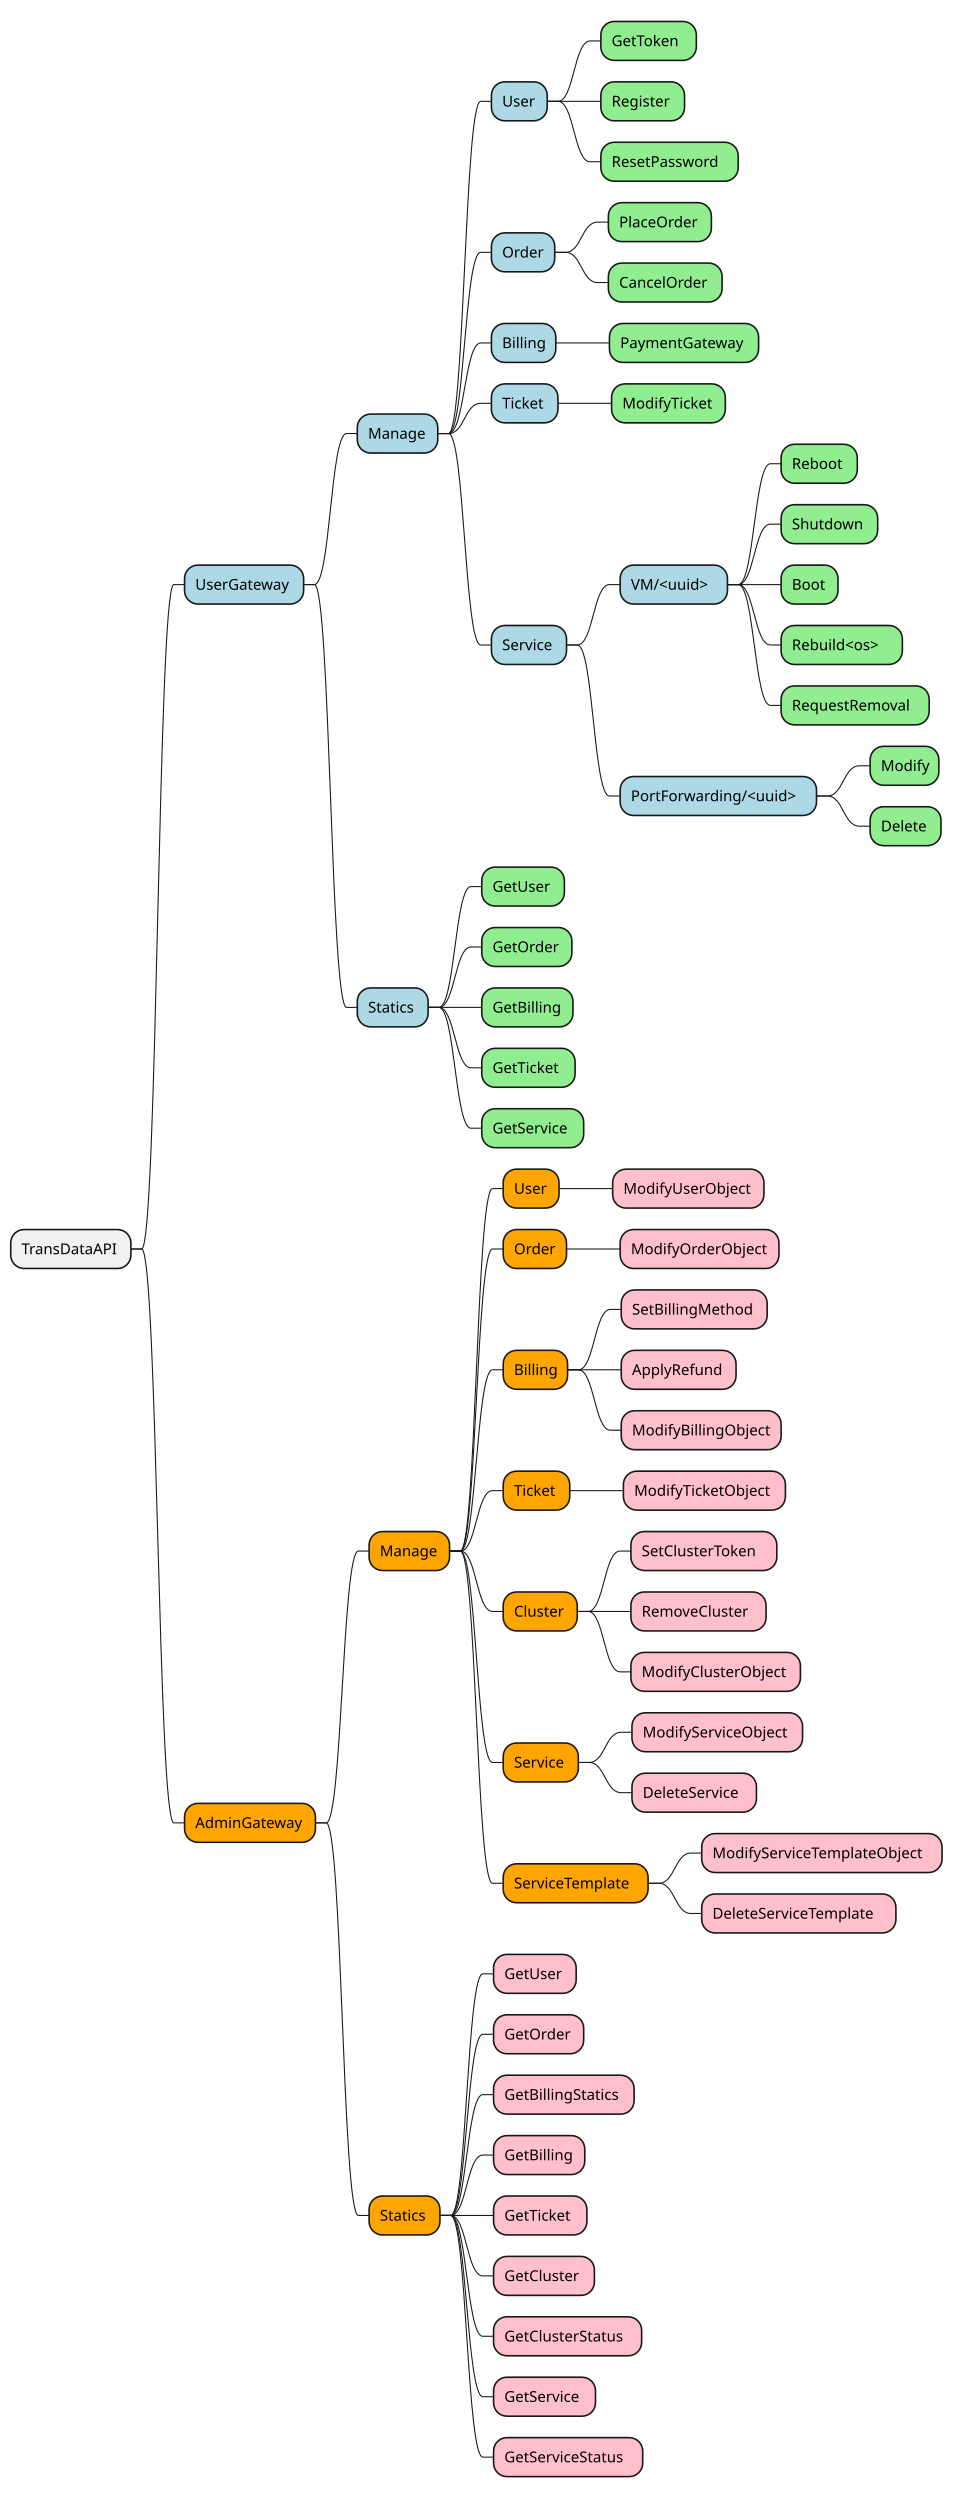
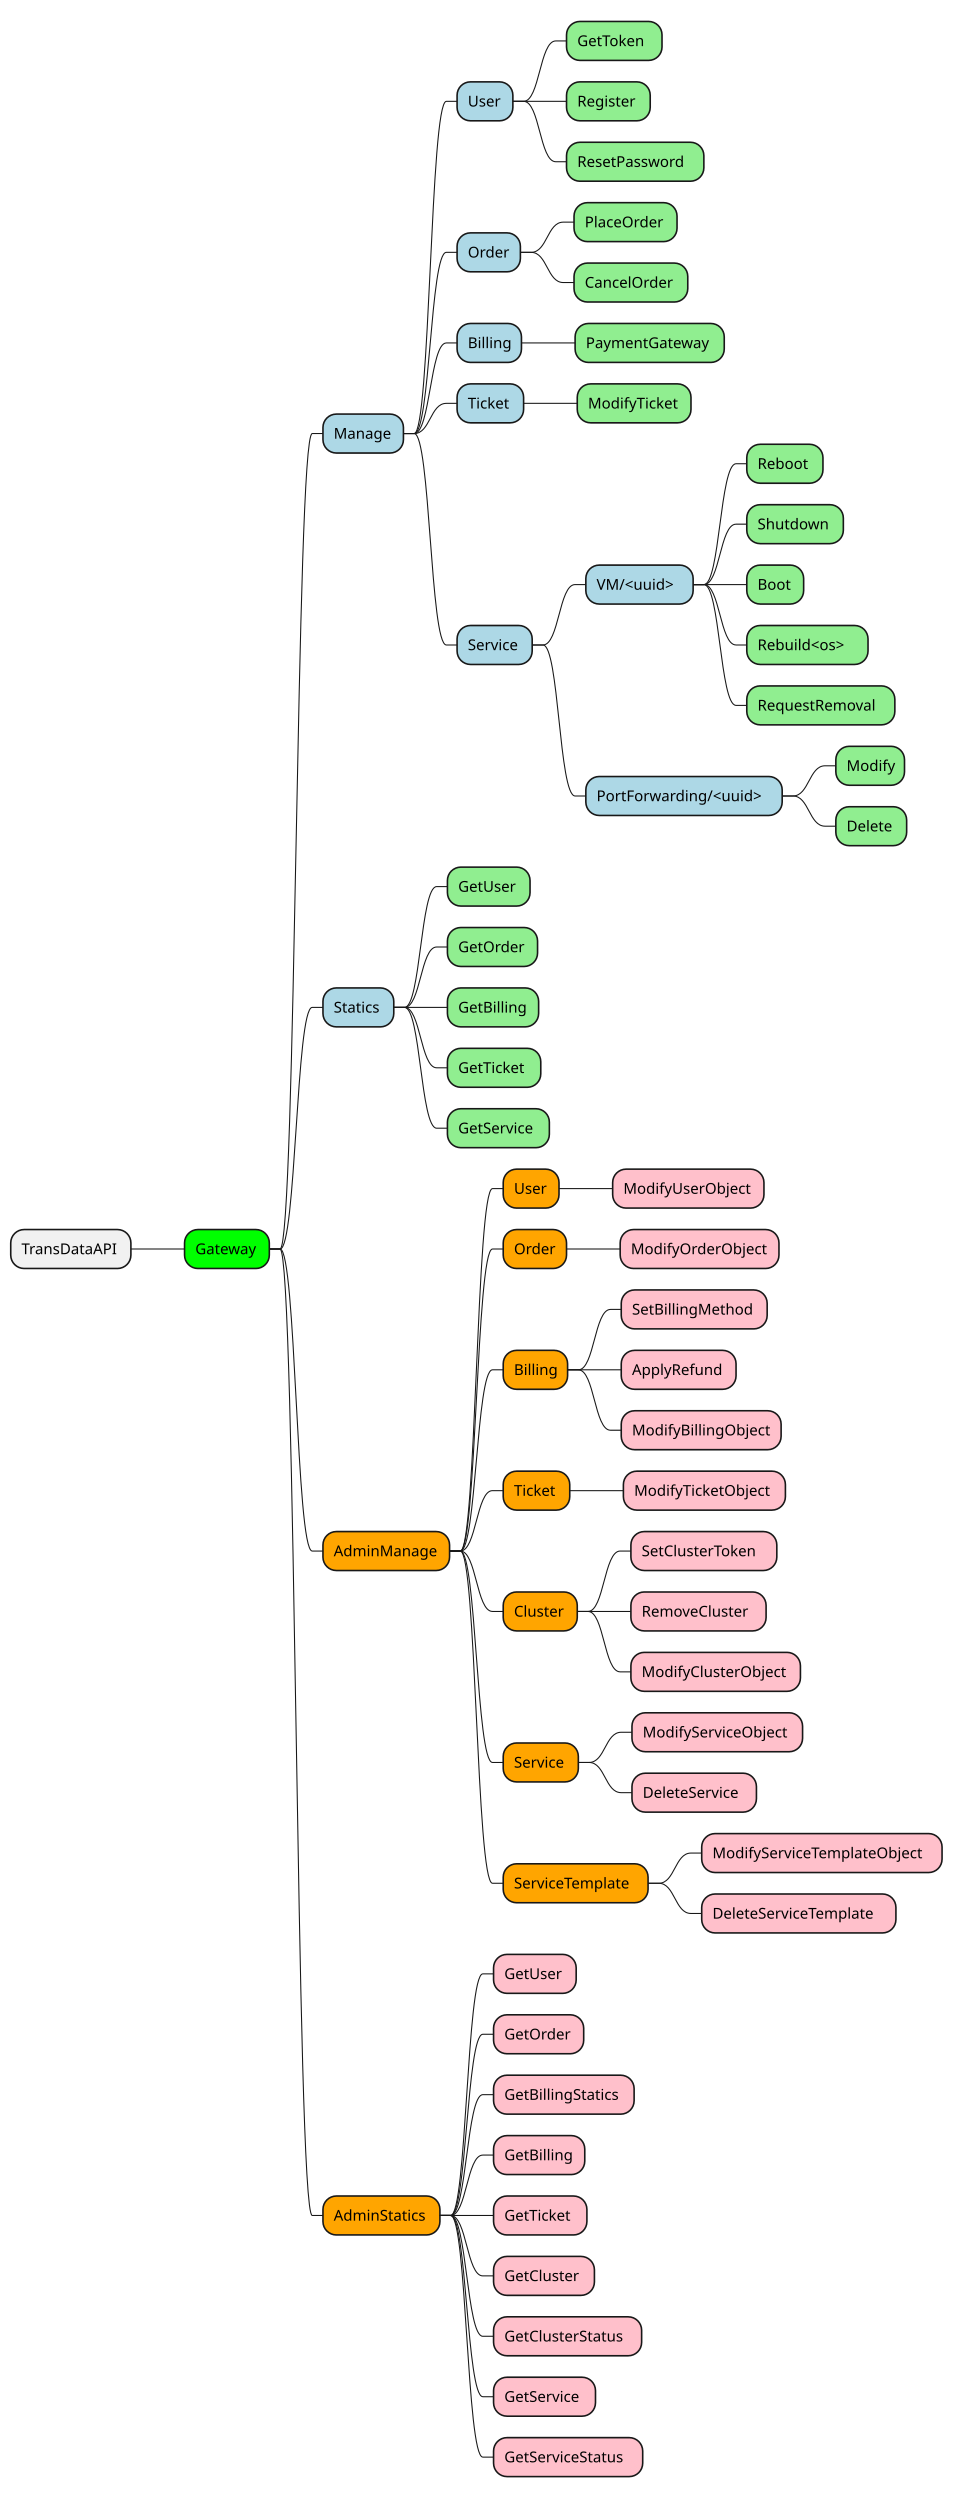
<svg xmlns="http://www.w3.org/2000/svg" contentStyleType="text/css" height="2330px" preserveAspectRatio="none" style="width:890px;height:2330px;background:#FFFFFF;" version="1.1" viewBox="0 0 890 2330" width="890px" zoomAndPan="magnify">
  <defs />
  <g>
    <rect fill="#F1F1F1" height="36.297" rx="12.5" ry="12.5" style="stroke:#181818;stroke-width:1.5;" width="112" x="10" y="1145.938" />
    <text fill="#000000" font-family="sans-serif" font-size="14" lengthAdjust="spacing" textLength="92" x="20" y="1168.933">TransDataAPI</text>
-     <rect fill="#ADD8E6" height="36.297" rx="12.5" ry="12.5" style="stroke:#181818;stroke-width:1.5;" width="111" x="172" y="526.672" />
-     <text fill="#000000" font-family="sans-serif" font-size="14" lengthAdjust="spacing" textLength="91" x="182" y="549.667">UserGateway</text>
-     <rect fill="#ADD8E6" height="36.297" rx="12.5" ry="12.5" style="stroke:#181818;stroke-width:1.5;" width="75" x="333" y="385.93" />
-     <text fill="#000000" font-family="sans-serif" font-size="14" lengthAdjust="spacing" textLength="55" x="343" y="408.925">Manage</text>
-     <rect fill="#ADD8E6" height="36.297" rx="12.5" ry="12.5" style="stroke:#181818;stroke-width:1.5;" width="52" x="458" y="76.297" />
-     <text fill="#000000" font-family="sans-serif" font-size="14" lengthAdjust="spacing" textLength="32" x="468" y="99.292">User</text>
-     <rect fill="#90EE90" height="36.297" rx="12.5" ry="12.5" style="stroke:#181818;stroke-width:1.5;" width="89" x="560" y="20" />
-     <text fill="#000000" font-family="sans-serif" font-size="14" lengthAdjust="spacing" textLength="69" x="570" y="42.995">GetToken</text>
-     <path d="M510,94.445 L520,94.445 C535,94.445 535,38.148 550,38.148 L560,38.148 " fill="none" style="stroke:#181818;stroke-width:1.0;" />
-     <rect fill="#90EE90" height="36.297" rx="12.5" ry="12.5" style="stroke:#181818;stroke-width:1.5;" width="78" x="560" y="76.297" />
-     <text fill="#000000" font-family="sans-serif" font-size="14" lengthAdjust="spacing" textLength="58" x="570" y="99.292">Register</text>
-     <path d="M510,94.445 L520,94.445 C535,94.445 535,94.445 550,94.445 L560,94.445 " fill="none" style="stroke:#181818;stroke-width:1.0;" />
-     <rect fill="#90EE90" height="36.297" rx="12.5" ry="12.5" style="stroke:#181818;stroke-width:1.5;" width="128" x="560" y="132.594" />
-     <text fill="#000000" font-family="sans-serif" font-size="14" lengthAdjust="spacing" textLength="108" x="570" y="155.589">ResetPassword</text>
-     <path d="M510,94.445 L520,94.445 C535,94.445 535,150.742 550,150.742 L560,150.742 " fill="none" style="stroke:#181818;stroke-width:1.0;" />
-     <path d="M408,404.078 L418,404.078 C433,404.078 433,94.445 448,94.445 L458,94.445 " fill="none" style="stroke:#181818;stroke-width:1.0;" />
-     <rect fill="#ADD8E6" height="36.297" rx="12.5" ry="12.5" style="stroke:#181818;stroke-width:1.5;" width="59" x="458" y="217.039" />
-     <text fill="#000000" font-family="sans-serif" font-size="14" lengthAdjust="spacing" textLength="39" x="468" y="240.034">Order</text>
-     <rect fill="#90EE90" height="36.297" rx="12.5" ry="12.5" style="stroke:#181818;stroke-width:1.5;" width="96" x="567" y="188.891" />
-     <text fill="#000000" font-family="sans-serif" font-size="14" lengthAdjust="spacing" textLength="76" x="577" y="211.886">PlaceOrder</text>
-     <path d="M517,235.188 L527,235.188 C542,235.188 542,207.039 557,207.039 L567,207.039 " fill="none" style="stroke:#181818;stroke-width:1.0;" />
-     <rect fill="#90EE90" height="36.297" rx="12.5" ry="12.5" style="stroke:#181818;stroke-width:1.5;" width="106" x="567" y="245.188" />
-     <text fill="#000000" font-family="sans-serif" font-size="14" lengthAdjust="spacing" textLength="86" x="577" y="268.183">CancelOrder</text>
-     <path d="M517,235.188 L527,235.188 C542,235.188 542,263.336 557,263.336 L567,263.336 " fill="none" style="stroke:#181818;stroke-width:1.0;" />
-     <path d="M408,404.078 L418,404.078 C433,404.078 433,235.188 448,235.188 L458,235.188 " fill="none" style="stroke:#181818;stroke-width:1.0;" />
-     <rect fill="#ADD8E6" height="36.297" rx="12.5" ry="12.5" style="stroke:#181818;stroke-width:1.5;" width="60" x="458" y="301.484" />
-     <text fill="#000000" font-family="sans-serif" font-size="14" lengthAdjust="spacing" textLength="40" x="468" y="324.479">Billing</text>
-     <rect fill="#90EE90" height="36.297" rx="12.5" ry="12.5" style="stroke:#181818;stroke-width:1.5;" width="139" x="568" y="301.484" />
-     <text fill="#000000" font-family="sans-serif" font-size="14" lengthAdjust="spacing" textLength="119" x="578" y="324.479">PaymentGateway</text>
-     <path d="M518,319.633 L528,319.633 C543,319.633 543,319.633 558,319.633 L568,319.633 " fill="none" style="stroke:#181818;stroke-width:1.0;" />
-     <path d="M408,404.078 L418,404.078 C433,404.078 433,319.633 448,319.633 L458,319.633 " fill="none" style="stroke:#181818;stroke-width:1.0;" />
-     <rect fill="#ADD8E6" height="36.297" rx="12.5" ry="12.5" style="stroke:#181818;stroke-width:1.5;" width="62" x="458" y="357.781" />
-     <text fill="#000000" font-family="sans-serif" font-size="14" lengthAdjust="spacing" textLength="42" x="468" y="380.776">Ticket</text>
-     <rect fill="#90EE90" height="36.297" rx="12.5" ry="12.5" style="stroke:#181818;stroke-width:1.5;" width="106" x="570" y="357.781" />
-     <text fill="#000000" font-family="sans-serif" font-size="14" lengthAdjust="spacing" textLength="86" x="580" y="380.776">ModifyTicket</text>
-     <path d="M520,375.93 L530,375.93 C545,375.93 545,375.93 560,375.93 L570,375.93 " fill="none" style="stroke:#181818;stroke-width:1.0;" />
-     <path d="M408,404.078 L418,404.078 C433,404.078 433,375.93 448,375.93 L458,375.93 " fill="none" style="stroke:#181818;stroke-width:1.0;" />
-     <rect fill="#ADD8E6" height="36.297" rx="12.5" ry="12.5" style="stroke:#181818;stroke-width:1.5;" width="70" x="458" y="582.969" />
-     <text fill="#000000" font-family="sans-serif" font-size="14" lengthAdjust="spacing" textLength="50" x="468" y="605.964">Service</text>
-     <rect fill="#ADD8E6" height="36.297" rx="12.5" ry="12.5" style="stroke:#181818;stroke-width:1.5;" width="100" x="578" y="526.672" />
-     <text fill="#000000" font-family="sans-serif" font-size="14" lengthAdjust="spacing" textLength="80" x="588" y="549.667">VM/&lt;uuid&gt;</text>
-     <rect fill="#90EE90" height="36.297" rx="12.5" ry="12.5" style="stroke:#181818;stroke-width:1.5;" width="71" x="728" y="414.078" />
-     <text fill="#000000" font-family="sans-serif" font-size="14" lengthAdjust="spacing" textLength="51" x="738" y="437.073">Reboot</text>
-     <path d="M678,544.82 L688,544.82 C703,544.82 703,432.227 718,432.227 L728,432.227 " fill="none" style="stroke:#181818;stroke-width:1.0;" />
-     <rect fill="#90EE90" height="36.297" rx="12.5" ry="12.5" style="stroke:#181818;stroke-width:1.5;" width="90" x="728" y="470.375" />
-     <text fill="#000000" font-family="sans-serif" font-size="14" lengthAdjust="spacing" textLength="70" x="738" y="493.37">Shutdown</text>
-     <path d="M678,544.82 L688,544.82 C703,544.82 703,488.523 718,488.523 L728,488.523 " fill="none" style="stroke:#181818;stroke-width:1.0;" />
-     <rect fill="#90EE90" height="36.297" rx="12.5" ry="12.5" style="stroke:#181818;stroke-width:1.5;" width="53" x="728" y="526.672" />
-     <text fill="#000000" font-family="sans-serif" font-size="14" lengthAdjust="spacing" textLength="33" x="738" y="549.667">Boot</text>
-     <path d="M678,544.82 L688,544.82 C703,544.82 703,544.82 718,544.82 L728,544.82 " fill="none" style="stroke:#181818;stroke-width:1.0;" />
-     <rect fill="#90EE90" height="36.297" rx="12.5" ry="12.5" style="stroke:#181818;stroke-width:1.5;" width="113" x="728" y="582.969" />
-     <text fill="#000000" font-family="sans-serif" font-size="14" lengthAdjust="spacing" textLength="93" x="738" y="605.964">Rebuild&lt;os&gt;</text>
-     <path d="M678,544.82 L688,544.82 C703,544.82 703,601.117 718,601.117 L728,601.117 " fill="none" style="stroke:#181818;stroke-width:1.0;" />
-     <rect fill="#90EE90" height="36.297" rx="12.5" ry="12.5" style="stroke:#181818;stroke-width:1.5;" width="138" x="728" y="639.266" />
-     <text fill="#000000" font-family="sans-serif" font-size="14" lengthAdjust="spacing" textLength="118" x="738" y="662.261">RequestRemoval</text>
-     <path d="M678,544.82 L688,544.82 C703,544.82 703,657.414 718,657.414 L728,657.414 " fill="none" style="stroke:#181818;stroke-width:1.0;" />
-     <path d="M528,601.117 L538,601.117 C553,601.117 553,544.82 568,544.82 L578,544.82 " fill="none" style="stroke:#181818;stroke-width:1.0;" />
-     <rect fill="#ADD8E6" height="36.297" rx="12.5" ry="12.5" style="stroke:#181818;stroke-width:1.5;" width="183" x="578" y="723.711" />
-     <text fill="#000000" font-family="sans-serif" font-size="14" lengthAdjust="spacing" textLength="163" x="588" y="746.706">PortForwarding/&lt;uuid&gt;</text>
-     <rect fill="#90EE90" height="36.297" rx="12.5" ry="12.5" style="stroke:#181818;stroke-width:1.5;" width="64" x="811" y="695.562" />
-     <text fill="#000000" font-family="sans-serif" font-size="14" lengthAdjust="spacing" textLength="44" x="821" y="718.558">Modify</text>
-     <path d="M761,741.859 L771,741.859 C786,741.859 786,713.711 801,713.711 L811,713.711 " fill="none" style="stroke:#181818;stroke-width:1.0;" />
-     <rect fill="#90EE90" height="36.297" rx="12.5" ry="12.5" style="stroke:#181818;stroke-width:1.5;" width="66" x="811" y="751.859" />
-     <text fill="#000000" font-family="sans-serif" font-size="14" lengthAdjust="spacing" textLength="46" x="821" y="774.855">Delete</text>
-     <path d="M761,741.859 L771,741.859 C786,741.859 786,770.008 801,770.008 L811,770.008 " fill="none" style="stroke:#181818;stroke-width:1.0;" />
-     <path d="M528,601.117 L538,601.117 C553,601.117 553,741.859 568,741.859 L578,741.859 " fill="none" style="stroke:#181818;stroke-width:1.0;" />
-     <path d="M408,404.078 L418,404.078 C433,404.078 433,601.117 448,601.117 L458,601.117 " fill="none" style="stroke:#181818;stroke-width:1.0;" />
-     <path d="M283,544.82 L293,544.82 C308,544.82 308,404.078 323,404.078 L333,404.078 " fill="none" style="stroke:#181818;stroke-width:1.0;" />
-     <rect fill="#ADD8E6" height="36.297" rx="12.5" ry="12.5" style="stroke:#181818;stroke-width:1.5;" width="66" x="333" y="920.75" />
-     <text fill="#000000" font-family="sans-serif" font-size="14" lengthAdjust="spacing" textLength="46" x="343" y="943.745">Statics</text>
-     <rect fill="#90EE90" height="36.297" rx="12.5" ry="12.5" style="stroke:#181818;stroke-width:1.5;" width="77" x="449" y="808.156" />
-     <text fill="#000000" font-family="sans-serif" font-size="14" lengthAdjust="spacing" textLength="57" x="459" y="831.151">GetUser</text>
-     <path d="M399,938.898 L409,938.898 C424,938.898 424,826.305 439,826.305 L449,826.305 " fill="none" style="stroke:#181818;stroke-width:1.0;" />
-     <rect fill="#90EE90" height="36.297" rx="12.5" ry="12.5" style="stroke:#181818;stroke-width:1.5;" width="84" x="449" y="864.453" />
-     <text fill="#000000" font-family="sans-serif" font-size="14" lengthAdjust="spacing" textLength="64" x="459" y="887.448">GetOrder</text>
-     <path d="M399,938.898 L409,938.898 C424,938.898 424,882.602 439,882.602 L449,882.602 " fill="none" style="stroke:#181818;stroke-width:1.0;" />
-     <rect fill="#90EE90" height="36.297" rx="12.5" ry="12.5" style="stroke:#181818;stroke-width:1.5;" width="85" x="449" y="920.75" />
-     <text fill="#000000" font-family="sans-serif" font-size="14" lengthAdjust="spacing" textLength="65" x="459" y="943.745">GetBilling</text>
-     <path d="M399,938.898 L409,938.898 C424,938.898 424,938.898 439,938.898 L449,938.898 " fill="none" style="stroke:#181818;stroke-width:1.0;" />
-     <rect fill="#90EE90" height="36.297" rx="12.5" ry="12.5" style="stroke:#181818;stroke-width:1.5;" width="87" x="449" y="977.047" />
-     <text fill="#000000" font-family="sans-serif" font-size="14" lengthAdjust="spacing" textLength="67" x="459" y="1000.042">GetTicket</text>
-     <path d="M399,938.898 L409,938.898 C424,938.898 424,995.195 439,995.195 L449,995.195 " fill="none" style="stroke:#181818;stroke-width:1.0;" />
-     <rect fill="#90EE90" height="36.297" rx="12.5" ry="12.5" style="stroke:#181818;stroke-width:1.5;" width="95" x="449" y="1033.344" />
-     <text fill="#000000" font-family="sans-serif" font-size="14" lengthAdjust="spacing" textLength="75" x="459" y="1056.339">GetService</text>
-     <path d="M399,938.898 L409,938.898 C424,938.898 424,1051.492 439,1051.492 L449,1051.492 " fill="none" style="stroke:#181818;stroke-width:1.0;" />
-     <path d="M283,544.82 L293,544.82 C308,544.82 308,938.898 323,938.898 L333,938.898 " fill="none" style="stroke:#181818;stroke-width:1.0;" />
-     <path d="M122,1164.086 L132,1164.086 C147,1164.086 147,544.82 162,544.82 L172,544.82 " fill="none" style="stroke:#181818;stroke-width:1.0;" />
-     <rect fill="#FFA500" height="36.297" rx="12.5" ry="12.5" style="stroke:#181818;stroke-width:1.5;" width="122" x="172" y="1680.758" />
-     <text fill="#000000" font-family="sans-serif" font-size="14" lengthAdjust="spacing" textLength="102" x="182" y="1703.753">AdminGateway</text>
-     <rect fill="#FFA500" height="36.297" rx="12.5" ry="12.5" style="stroke:#181818;stroke-width:1.5;" width="75" x="344" y="1427.422" />
-     <text fill="#000000" font-family="sans-serif" font-size="14" lengthAdjust="spacing" textLength="55" x="354" y="1450.417">Manage</text>
+     <rect fill="#00FF00" height="36.297" rx="12.5" ry="12.5" style="stroke:#181818;stroke-width:1.5;" width="79" x="172" y="1145.938" />
+     <text fill="#000000" font-family="sans-serif" font-size="14" lengthAdjust="spacing" textLength="59" x="182" y="1168.933">Gateway</text>
+     <rect fill="#ADD8E6" height="36.297" rx="12.5" ry="12.5" style="stroke:#181818;stroke-width:1.5;" width="75" x="301" y="385.93" />
+     <text fill="#000000" font-family="sans-serif" font-size="14" lengthAdjust="spacing" textLength="55" x="311" y="408.925">Manage</text>
+     <rect fill="#ADD8E6" height="36.297" rx="12.5" ry="12.5" style="stroke:#181818;stroke-width:1.5;" width="52" x="426" y="76.297" />
+     <text fill="#000000" font-family="sans-serif" font-size="14" lengthAdjust="spacing" textLength="32" x="436" y="99.292">User</text>
+     <rect fill="#90EE90" height="36.297" rx="12.5" ry="12.5" style="stroke:#181818;stroke-width:1.5;" width="89" x="528" y="20" />
+     <text fill="#000000" font-family="sans-serif" font-size="14" lengthAdjust="spacing" textLength="69" x="538" y="42.995">GetToken</text>
+     <path d="M478,94.445 L488,94.445 C503,94.445 503,38.148 518,38.148 L528,38.148 " fill="none" style="stroke:#181818;stroke-width:1.0;" />
+     <rect fill="#90EE90" height="36.297" rx="12.5" ry="12.5" style="stroke:#181818;stroke-width:1.5;" width="78" x="528" y="76.297" />
+     <text fill="#000000" font-family="sans-serif" font-size="14" lengthAdjust="spacing" textLength="58" x="538" y="99.292">Register</text>
+     <path d="M478,94.445 L488,94.445 C503,94.445 503,94.445 518,94.445 L528,94.445 " fill="none" style="stroke:#181818;stroke-width:1.0;" />
+     <rect fill="#90EE90" height="36.297" rx="12.5" ry="12.5" style="stroke:#181818;stroke-width:1.5;" width="128" x="528" y="132.594" />
+     <text fill="#000000" font-family="sans-serif" font-size="14" lengthAdjust="spacing" textLength="108" x="538" y="155.589">ResetPassword</text>
+     <path d="M478,94.445 L488,94.445 C503,94.445 503,150.742 518,150.742 L528,150.742 " fill="none" style="stroke:#181818;stroke-width:1.0;" />
+     <path d="M376,404.078 L386,404.078 C401,404.078 401,94.445 416,94.445 L426,94.445 " fill="none" style="stroke:#181818;stroke-width:1.0;" />
+     <rect fill="#ADD8E6" height="36.297" rx="12.5" ry="12.5" style="stroke:#181818;stroke-width:1.5;" width="59" x="426" y="217.039" />
+     <text fill="#000000" font-family="sans-serif" font-size="14" lengthAdjust="spacing" textLength="39" x="436" y="240.034">Order</text>
+     <rect fill="#90EE90" height="36.297" rx="12.5" ry="12.5" style="stroke:#181818;stroke-width:1.5;" width="96" x="535" y="188.891" />
+     <text fill="#000000" font-family="sans-serif" font-size="14" lengthAdjust="spacing" textLength="76" x="545" y="211.886">PlaceOrder</text>
+     <path d="M485,235.188 L495,235.188 C510,235.188 510,207.039 525,207.039 L535,207.039 " fill="none" style="stroke:#181818;stroke-width:1.0;" />
+     <rect fill="#90EE90" height="36.297" rx="12.5" ry="12.5" style="stroke:#181818;stroke-width:1.5;" width="106" x="535" y="245.188" />
+     <text fill="#000000" font-family="sans-serif" font-size="14" lengthAdjust="spacing" textLength="86" x="545" y="268.183">CancelOrder</text>
+     <path d="M485,235.188 L495,235.188 C510,235.188 510,263.336 525,263.336 L535,263.336 " fill="none" style="stroke:#181818;stroke-width:1.0;" />
+     <path d="M376,404.078 L386,404.078 C401,404.078 401,235.188 416,235.188 L426,235.188 " fill="none" style="stroke:#181818;stroke-width:1.0;" />
+     <rect fill="#ADD8E6" height="36.297" rx="12.5" ry="12.5" style="stroke:#181818;stroke-width:1.5;" width="60" x="426" y="301.484" />
+     <text fill="#000000" font-family="sans-serif" font-size="14" lengthAdjust="spacing" textLength="40" x="436" y="324.479">Billing</text>
+     <rect fill="#90EE90" height="36.297" rx="12.5" ry="12.5" style="stroke:#181818;stroke-width:1.5;" width="139" x="536" y="301.484" />
+     <text fill="#000000" font-family="sans-serif" font-size="14" lengthAdjust="spacing" textLength="119" x="546" y="324.479">PaymentGateway</text>
+     <path d="M486,319.633 L496,319.633 C511,319.633 511,319.633 526,319.633 L536,319.633 " fill="none" style="stroke:#181818;stroke-width:1.0;" />
+     <path d="M376,404.078 L386,404.078 C401,404.078 401,319.633 416,319.633 L426,319.633 " fill="none" style="stroke:#181818;stroke-width:1.0;" />
+     <rect fill="#ADD8E6" height="36.297" rx="12.5" ry="12.5" style="stroke:#181818;stroke-width:1.5;" width="62" x="426" y="357.781" />
+     <text fill="#000000" font-family="sans-serif" font-size="14" lengthAdjust="spacing" textLength="42" x="436" y="380.776">Ticket</text>
+     <rect fill="#90EE90" height="36.297" rx="12.5" ry="12.5" style="stroke:#181818;stroke-width:1.5;" width="106" x="538" y="357.781" />
+     <text fill="#000000" font-family="sans-serif" font-size="14" lengthAdjust="spacing" textLength="86" x="548" y="380.776">ModifyTicket</text>
+     <path d="M488,375.93 L498,375.93 C513,375.93 513,375.93 528,375.93 L538,375.93 " fill="none" style="stroke:#181818;stroke-width:1.0;" />
+     <path d="M376,404.078 L386,404.078 C401,404.078 401,375.93 416,375.93 L426,375.93 " fill="none" style="stroke:#181818;stroke-width:1.0;" />
+     <rect fill="#ADD8E6" height="36.297" rx="12.5" ry="12.5" style="stroke:#181818;stroke-width:1.5;" width="70" x="426" y="582.969" />
+     <text fill="#000000" font-family="sans-serif" font-size="14" lengthAdjust="spacing" textLength="50" x="436" y="605.964">Service</text>
+     <rect fill="#ADD8E6" height="36.297" rx="12.5" ry="12.5" style="stroke:#181818;stroke-width:1.5;" width="100" x="546" y="526.672" />
+     <text fill="#000000" font-family="sans-serif" font-size="14" lengthAdjust="spacing" textLength="80" x="556" y="549.667">VM/&lt;uuid&gt;</text>
+     <rect fill="#90EE90" height="36.297" rx="12.5" ry="12.5" style="stroke:#181818;stroke-width:1.5;" width="71" x="696" y="414.078" />
+     <text fill="#000000" font-family="sans-serif" font-size="14" lengthAdjust="spacing" textLength="51" x="706" y="437.073">Reboot</text>
+     <path d="M646,544.82 L656,544.82 C671,544.82 671,432.227 686,432.227 L696,432.227 " fill="none" style="stroke:#181818;stroke-width:1.0;" />
+     <rect fill="#90EE90" height="36.297" rx="12.5" ry="12.5" style="stroke:#181818;stroke-width:1.5;" width="90" x="696" y="470.375" />
+     <text fill="#000000" font-family="sans-serif" font-size="14" lengthAdjust="spacing" textLength="70" x="706" y="493.37">Shutdown</text>
+     <path d="M646,544.82 L656,544.82 C671,544.82 671,488.523 686,488.523 L696,488.523 " fill="none" style="stroke:#181818;stroke-width:1.0;" />
+     <rect fill="#90EE90" height="36.297" rx="12.5" ry="12.5" style="stroke:#181818;stroke-width:1.5;" width="53" x="696" y="526.672" />
+     <text fill="#000000" font-family="sans-serif" font-size="14" lengthAdjust="spacing" textLength="33" x="706" y="549.667">Boot</text>
+     <path d="M646,544.82 L656,544.82 C671,544.82 671,544.82 686,544.82 L696,544.82 " fill="none" style="stroke:#181818;stroke-width:1.0;" />
+     <rect fill="#90EE90" height="36.297" rx="12.5" ry="12.5" style="stroke:#181818;stroke-width:1.5;" width="113" x="696" y="582.969" />
+     <text fill="#000000" font-family="sans-serif" font-size="14" lengthAdjust="spacing" textLength="93" x="706" y="605.964">Rebuild&lt;os&gt;</text>
+     <path d="M646,544.82 L656,544.82 C671,544.82 671,601.117 686,601.117 L696,601.117 " fill="none" style="stroke:#181818;stroke-width:1.0;" />
+     <rect fill="#90EE90" height="36.297" rx="12.5" ry="12.5" style="stroke:#181818;stroke-width:1.5;" width="138" x="696" y="639.266" />
+     <text fill="#000000" font-family="sans-serif" font-size="14" lengthAdjust="spacing" textLength="118" x="706" y="662.261">RequestRemoval</text>
+     <path d="M646,544.82 L656,544.82 C671,544.82 671,657.414 686,657.414 L696,657.414 " fill="none" style="stroke:#181818;stroke-width:1.0;" />
+     <path d="M496,601.117 L506,601.117 C521,601.117 521,544.82 536,544.82 L546,544.82 " fill="none" style="stroke:#181818;stroke-width:1.0;" />
+     <rect fill="#ADD8E6" height="36.297" rx="12.5" ry="12.5" style="stroke:#181818;stroke-width:1.5;" width="183" x="546" y="723.711" />
+     <text fill="#000000" font-family="sans-serif" font-size="14" lengthAdjust="spacing" textLength="163" x="556" y="746.706">PortForwarding/&lt;uuid&gt;</text>
+     <rect fill="#90EE90" height="36.297" rx="12.5" ry="12.5" style="stroke:#181818;stroke-width:1.5;" width="64" x="779" y="695.562" />
+     <text fill="#000000" font-family="sans-serif" font-size="14" lengthAdjust="spacing" textLength="44" x="789" y="718.558">Modify</text>
+     <path d="M729,741.859 L739,741.859 C754,741.859 754,713.711 769,713.711 L779,713.711 " fill="none" style="stroke:#181818;stroke-width:1.0;" />
+     <rect fill="#90EE90" height="36.297" rx="12.5" ry="12.5" style="stroke:#181818;stroke-width:1.5;" width="66" x="779" y="751.859" />
+     <text fill="#000000" font-family="sans-serif" font-size="14" lengthAdjust="spacing" textLength="46" x="789" y="774.855">Delete</text>
+     <path d="M729,741.859 L739,741.859 C754,741.859 754,770.008 769,770.008 L779,770.008 " fill="none" style="stroke:#181818;stroke-width:1.0;" />
+     <path d="M496,601.117 L506,601.117 C521,601.117 521,741.859 536,741.859 L546,741.859 " fill="none" style="stroke:#181818;stroke-width:1.0;" />
+     <path d="M376,404.078 L386,404.078 C401,404.078 401,601.117 416,601.117 L426,601.117 " fill="none" style="stroke:#181818;stroke-width:1.0;" />
+     <path d="M251,1164.086 L261,1164.086 C276,1164.086 276,404.078 291,404.078 L301,404.078 " fill="none" style="stroke:#181818;stroke-width:1.0;" />
+     <rect fill="#ADD8E6" height="36.297" rx="12.5" ry="12.5" style="stroke:#181818;stroke-width:1.5;" width="66" x="301" y="920.75" />
+     <text fill="#000000" font-family="sans-serif" font-size="14" lengthAdjust="spacing" textLength="46" x="311" y="943.745">Statics</text>
+     <rect fill="#90EE90" height="36.297" rx="12.5" ry="12.5" style="stroke:#181818;stroke-width:1.5;" width="77" x="417" y="808.156" />
+     <text fill="#000000" font-family="sans-serif" font-size="14" lengthAdjust="spacing" textLength="57" x="427" y="831.151">GetUser</text>
+     <path d="M367,938.898 L377,938.898 C392,938.898 392,826.305 407,826.305 L417,826.305 " fill="none" style="stroke:#181818;stroke-width:1.0;" />
+     <rect fill="#90EE90" height="36.297" rx="12.5" ry="12.5" style="stroke:#181818;stroke-width:1.5;" width="84" x="417" y="864.453" />
+     <text fill="#000000" font-family="sans-serif" font-size="14" lengthAdjust="spacing" textLength="64" x="427" y="887.448">GetOrder</text>
+     <path d="M367,938.898 L377,938.898 C392,938.898 392,882.602 407,882.602 L417,882.602 " fill="none" style="stroke:#181818;stroke-width:1.0;" />
+     <rect fill="#90EE90" height="36.297" rx="12.5" ry="12.5" style="stroke:#181818;stroke-width:1.5;" width="85" x="417" y="920.75" />
+     <text fill="#000000" font-family="sans-serif" font-size="14" lengthAdjust="spacing" textLength="65" x="427" y="943.745">GetBilling</text>
+     <path d="M367,938.898 L377,938.898 C392,938.898 392,938.898 407,938.898 L417,938.898 " fill="none" style="stroke:#181818;stroke-width:1.0;" />
+     <rect fill="#90EE90" height="36.297" rx="12.5" ry="12.5" style="stroke:#181818;stroke-width:1.5;" width="87" x="417" y="977.047" />
+     <text fill="#000000" font-family="sans-serif" font-size="14" lengthAdjust="spacing" textLength="67" x="427" y="1000.042">GetTicket</text>
+     <path d="M367,938.898 L377,938.898 C392,938.898 392,995.195 407,995.195 L417,995.195 " fill="none" style="stroke:#181818;stroke-width:1.0;" />
+     <rect fill="#90EE90" height="36.297" rx="12.5" ry="12.5" style="stroke:#181818;stroke-width:1.5;" width="95" x="417" y="1033.344" />
+     <text fill="#000000" font-family="sans-serif" font-size="14" lengthAdjust="spacing" textLength="75" x="427" y="1056.339">GetService</text>
+     <path d="M367,938.898 L377,938.898 C392,938.898 392,1051.492 407,1051.492 L417,1051.492 " fill="none" style="stroke:#181818;stroke-width:1.0;" />
+     <path d="M251,1164.086 L261,1164.086 C276,1164.086 276,938.898 291,938.898 L301,938.898 " fill="none" style="stroke:#181818;stroke-width:1.0;" />
+     <rect fill="#FFA500" height="36.297" rx="12.5" ry="12.5" style="stroke:#181818;stroke-width:1.5;" width="118" x="301" y="1427.422" />
+     <text fill="#000000" font-family="sans-serif" font-size="14" lengthAdjust="spacing" textLength="98" x="311" y="1450.417">AdminManage</text>
    <rect fill="#FFA500" height="36.297" rx="12.5" ry="12.5" style="stroke:#181818;stroke-width:1.5;" width="52" x="469" y="1089.641" />
    <text fill="#000000" font-family="sans-serif" font-size="14" lengthAdjust="spacing" textLength="32" x="479" y="1112.636">User</text>
    <rect fill="#FFC0CB" height="36.297" rx="12.5" ry="12.5" style="stroke:#181818;stroke-width:1.5;" width="141" x="571" y="1089.641" />
    <text fill="#000000" font-family="sans-serif" font-size="14" lengthAdjust="spacing" textLength="121" x="581" y="1112.636">ModifyUserObject</text>
    <path d="M521,1107.789 L531,1107.789 C546,1107.789 546,1107.789 561,1107.789 L571,1107.789 " fill="none" style="stroke:#181818;stroke-width:1.0;" />
    <path d="M419,1445.57 L429,1445.57 C444,1445.57 444,1107.789 459,1107.789 L469,1107.789 " fill="none" style="stroke:#181818;stroke-width:1.0;" />
    <rect fill="#FFA500" height="36.297" rx="12.5" ry="12.5" style="stroke:#181818;stroke-width:1.5;" width="59" x="469" y="1145.938" />
    <text fill="#000000" font-family="sans-serif" font-size="14" lengthAdjust="spacing" textLength="39" x="479" y="1168.933">Order</text>
    <rect fill="#FFC0CB" height="36.297" rx="12.5" ry="12.5" style="stroke:#181818;stroke-width:1.5;" width="148" x="578" y="1145.938" />
    <text fill="#000000" font-family="sans-serif" font-size="14" lengthAdjust="spacing" textLength="128" x="588" y="1168.933">ModifyOrderObject</text>
    <path d="M528,1164.086 L538,1164.086 C553,1164.086 553,1164.086 568,1164.086 L578,1164.086 " fill="none" style="stroke:#181818;stroke-width:1.0;" />
    <path d="M419,1445.57 L429,1445.57 C444,1445.57 444,1164.086 459,1164.086 L469,1164.086 " fill="none" style="stroke:#181818;stroke-width:1.0;" />
    <rect fill="#FFA500" height="36.297" rx="12.5" ry="12.5" style="stroke:#181818;stroke-width:1.5;" width="60" x="469" y="1258.531" />
    <text fill="#000000" font-family="sans-serif" font-size="14" lengthAdjust="spacing" textLength="40" x="479" y="1281.526">Billing</text>
    <rect fill="#FFC0CB" height="36.297" rx="12.5" ry="12.5" style="stroke:#181818;stroke-width:1.5;" width="136" x="579" y="1202.234" />
    <text fill="#000000" font-family="sans-serif" font-size="14" lengthAdjust="spacing" textLength="116" x="589" y="1225.229">SetBillingMethod</text>
    <path d="M529,1276.68 L539,1276.68 C554,1276.68 554,1220.383 569,1220.383 L579,1220.383 " fill="none" style="stroke:#181818;stroke-width:1.0;" />
    <rect fill="#FFC0CB" height="36.297" rx="12.5" ry="12.5" style="stroke:#181818;stroke-width:1.5;" width="107" x="579" y="1258.531" />
    <text fill="#000000" font-family="sans-serif" font-size="14" lengthAdjust="spacing" textLength="87" x="589" y="1281.526">ApplyRefund</text>
    <path d="M529,1276.68 L539,1276.68 C554,1276.68 554,1276.68 569,1276.68 L579,1276.68 " fill="none" style="stroke:#181818;stroke-width:1.0;" />
    <rect fill="#FFC0CB" height="36.297" rx="12.5" ry="12.5" style="stroke:#181818;stroke-width:1.5;" width="149" x="579" y="1314.828" />
    <text fill="#000000" font-family="sans-serif" font-size="14" lengthAdjust="spacing" textLength="129" x="589" y="1337.823">ModifyBillingObject</text>
    <path d="M529,1276.68 L539,1276.68 C554,1276.68 554,1332.977 569,1332.977 L579,1332.977 " fill="none" style="stroke:#181818;stroke-width:1.0;" />
    <path d="M419,1445.57 L429,1445.57 C444,1445.57 444,1276.68 459,1276.68 L469,1276.68 " fill="none" style="stroke:#181818;stroke-width:1.0;" />
    <rect fill="#FFA500" height="36.297" rx="12.5" ry="12.5" style="stroke:#181818;stroke-width:1.5;" width="62" x="469" y="1371.125" />
    <text fill="#000000" font-family="sans-serif" font-size="14" lengthAdjust="spacing" textLength="42" x="479" y="1394.12">Ticket</text>
    <rect fill="#FFC0CB" height="36.297" rx="12.5" ry="12.5" style="stroke:#181818;stroke-width:1.5;" width="151" x="581" y="1371.125" />
    <text fill="#000000" font-family="sans-serif" font-size="14" lengthAdjust="spacing" textLength="131" x="591" y="1394.12">ModifyTicketObject</text>
    <path d="M531,1389.273 L541,1389.273 C556,1389.273 556,1389.273 571,1389.273 L581,1389.273 " fill="none" style="stroke:#181818;stroke-width:1.0;" />
    <path d="M419,1445.57 L429,1445.57 C444,1445.57 444,1389.273 459,1389.273 L469,1389.273 " fill="none" style="stroke:#181818;stroke-width:1.0;" />
    <rect fill="#FFA500" height="36.297" rx="12.5" ry="12.5" style="stroke:#181818;stroke-width:1.5;" width="69" x="469" y="1483.719" />
    <text fill="#000000" font-family="sans-serif" font-size="14" lengthAdjust="spacing" textLength="49" x="479" y="1506.714">Cluster</text>
    <rect fill="#FFC0CB" height="36.297" rx="12.5" ry="12.5" style="stroke:#181818;stroke-width:1.5;" width="136" x="588" y="1427.422" />
    <text fill="#000000" font-family="sans-serif" font-size="14" lengthAdjust="spacing" textLength="116" x="598" y="1450.417">SetClusterToken</text>
    <path d="M538,1501.867 L548,1501.867 C563,1501.867 563,1445.57 578,1445.57 L588,1445.57 " fill="none" style="stroke:#181818;stroke-width:1.0;" />
    <rect fill="#FFC0CB" height="36.297" rx="12.5" ry="12.5" style="stroke:#181818;stroke-width:1.5;" width="126" x="588" y="1483.719" />
    <text fill="#000000" font-family="sans-serif" font-size="14" lengthAdjust="spacing" textLength="106" x="598" y="1506.714">RemoveCluster</text>
    <path d="M538,1501.867 L548,1501.867 C563,1501.867 563,1501.867 578,1501.867 L588,1501.867 " fill="none" style="stroke:#181818;stroke-width:1.0;" />
    <rect fill="#FFC0CB" height="36.297" rx="12.5" ry="12.5" style="stroke:#181818;stroke-width:1.5;" width="158" x="588" y="1540.016" />
    <text fill="#000000" font-family="sans-serif" font-size="14" lengthAdjust="spacing" textLength="138" x="598" y="1563.011">ModifyClusterObject</text>
    <path d="M538,1501.867 L548,1501.867 C563,1501.867 563,1558.164 578,1558.164 L588,1558.164 " fill="none" style="stroke:#181818;stroke-width:1.0;" />
    <path d="M419,1445.57 L429,1445.57 C444,1445.57 444,1501.867 459,1501.867 L469,1501.867 " fill="none" style="stroke:#181818;stroke-width:1.0;" />
    <rect fill="#FFA500" height="36.297" rx="12.5" ry="12.5" style="stroke:#181818;stroke-width:1.5;" width="70" x="469" y="1624.461" />
    <text fill="#000000" font-family="sans-serif" font-size="14" lengthAdjust="spacing" textLength="50" x="479" y="1647.456">Service</text>
    <rect fill="#FFC0CB" height="36.297" rx="12.5" ry="12.5" style="stroke:#181818;stroke-width:1.5;" width="159" x="589" y="1596.312" />
    <text fill="#000000" font-family="sans-serif" font-size="14" lengthAdjust="spacing" textLength="139" x="599" y="1619.308">ModifyServiceObject</text>
    <path d="M539,1642.609 L549,1642.609 C564,1642.609 564,1614.461 579,1614.461 L589,1614.461 " fill="none" style="stroke:#181818;stroke-width:1.0;" />
    <rect fill="#FFC0CB" height="36.297" rx="12.5" ry="12.5" style="stroke:#181818;stroke-width:1.5;" width="116" x="589" y="1652.609" />
    <text fill="#000000" font-family="sans-serif" font-size="14" lengthAdjust="spacing" textLength="96" x="599" y="1675.604">DeleteService</text>
    <path d="M539,1642.609 L549,1642.609 C564,1642.609 564,1670.758 579,1670.758 L589,1670.758 " fill="none" style="stroke:#181818;stroke-width:1.0;" />
    <path d="M419,1445.57 L429,1445.57 C444,1445.57 444,1642.609 459,1642.609 L469,1642.609 " fill="none" style="stroke:#181818;stroke-width:1.0;" />
    <rect fill="#FFA500" height="36.297" rx="12.5" ry="12.5" style="stroke:#181818;stroke-width:1.5;" width="135" x="469" y="1737.055" />
    <text fill="#000000" font-family="sans-serif" font-size="14" lengthAdjust="spacing" textLength="115" x="479" y="1760.05">ServiceTemplate</text>
    <rect fill="#FFC0CB" height="36.297" rx="12.5" ry="12.5" style="stroke:#181818;stroke-width:1.5;" width="224" x="654" y="1708.906" />
    <text fill="#000000" font-family="sans-serif" font-size="14" lengthAdjust="spacing" textLength="204" x="664" y="1731.901">ModifyServiceTemplateObject</text>
    <path d="M604,1755.203 L614,1755.203 C629,1755.203 629,1727.055 644,1727.055 L654,1727.055 " fill="none" style="stroke:#181818;stroke-width:1.0;" />
    <rect fill="#FFC0CB" height="36.297" rx="12.5" ry="12.5" style="stroke:#181818;stroke-width:1.5;" width="181" x="654" y="1765.203" />
    <text fill="#000000" font-family="sans-serif" font-size="14" lengthAdjust="spacing" textLength="161" x="664" y="1788.198">DeleteServiceTemplate</text>
    <path d="M604,1755.203 L614,1755.203 C629,1755.203 629,1783.352 644,1783.352 L654,1783.352 " fill="none" style="stroke:#181818;stroke-width:1.0;" />
    <path d="M419,1445.57 L429,1445.57 C444,1445.57 444,1755.203 459,1755.203 L469,1755.203 " fill="none" style="stroke:#181818;stroke-width:1.0;" />
-     <path d="M294,1698.906 L304,1698.906 C319,1698.906 319,1445.57 334,1445.57 L344,1445.57 " fill="none" style="stroke:#181818;stroke-width:1.0;" />
-     <rect fill="#FFA500" height="36.297" rx="12.5" ry="12.5" style="stroke:#181818;stroke-width:1.5;" width="66" x="344" y="2046.688" />
-     <text fill="#000000" font-family="sans-serif" font-size="14" lengthAdjust="spacing" textLength="46" x="354" y="2069.683">Statics</text>
+     <path d="M251,1164.086 L261,1164.086 C276,1164.086 276,1445.57 291,1445.57 L301,1445.57 " fill="none" style="stroke:#181818;stroke-width:1.0;" />
+     <rect fill="#FFA500" height="36.297" rx="12.5" ry="12.5" style="stroke:#181818;stroke-width:1.5;" width="109" x="301" y="2046.688" />
+     <text fill="#000000" font-family="sans-serif" font-size="14" lengthAdjust="spacing" textLength="89" x="311" y="2069.683">AdminStatics</text>
    <rect fill="#FFC0CB" height="36.297" rx="12.5" ry="12.5" style="stroke:#181818;stroke-width:1.5;" width="77" x="460" y="1821.5" />
    <text fill="#000000" font-family="sans-serif" font-size="14" lengthAdjust="spacing" textLength="57" x="470" y="1844.495">GetUser</text>
    <path d="M410,2064.836 L420,2064.836 C435,2064.836 435,1839.648 450,1839.648 L460,1839.648 " fill="none" style="stroke:#181818;stroke-width:1.0;" />
    <rect fill="#FFC0CB" height="36.297" rx="12.5" ry="12.5" style="stroke:#181818;stroke-width:1.5;" width="84" x="460" y="1877.797" />
    <text fill="#000000" font-family="sans-serif" font-size="14" lengthAdjust="spacing" textLength="64" x="470" y="1900.792">GetOrder</text>
    <path d="M410,2064.836 L420,2064.836 C435,2064.836 435,1895.945 450,1895.945 L460,1895.945 " fill="none" style="stroke:#181818;stroke-width:1.0;" />
    <rect fill="#FFC0CB" height="36.297" rx="12.5" ry="12.5" style="stroke:#181818;stroke-width:1.5;" width="131" x="460" y="1934.094" />
    <text fill="#000000" font-family="sans-serif" font-size="14" lengthAdjust="spacing" textLength="111" x="470" y="1957.089">GetBillingStatics</text>
    <path d="M410,2064.836 L420,2064.836 C435,2064.836 435,1952.242 450,1952.242 L460,1952.242 " fill="none" style="stroke:#181818;stroke-width:1.0;" />
    <rect fill="#FFC0CB" height="36.297" rx="12.5" ry="12.5" style="stroke:#181818;stroke-width:1.5;" width="85" x="460" y="1990.391" />
    <text fill="#000000" font-family="sans-serif" font-size="14" lengthAdjust="spacing" textLength="65" x="470" y="2013.386">GetBilling</text>
    <path d="M410,2064.836 L420,2064.836 C435,2064.836 435,2008.539 450,2008.539 L460,2008.539 " fill="none" style="stroke:#181818;stroke-width:1.0;" />
    <rect fill="#FFC0CB" height="36.297" rx="12.5" ry="12.5" style="stroke:#181818;stroke-width:1.5;" width="87" x="460" y="2046.688" />
    <text fill="#000000" font-family="sans-serif" font-size="14" lengthAdjust="spacing" textLength="67" x="470" y="2069.683">GetTicket</text>
    <path d="M410,2064.836 L420,2064.836 C435,2064.836 435,2064.836 450,2064.836 L460,2064.836 " fill="none" style="stroke:#181818;stroke-width:1.0;" />
    <rect fill="#FFC0CB" height="36.297" rx="12.5" ry="12.5" style="stroke:#181818;stroke-width:1.5;" width="94" x="460" y="2102.984" />
    <text fill="#000000" font-family="sans-serif" font-size="14" lengthAdjust="spacing" textLength="74" x="470" y="2125.979">GetCluster</text>
    <path d="M410,2064.836 L420,2064.836 C435,2064.836 435,2121.133 450,2121.133 L460,2121.133 " fill="none" style="stroke:#181818;stroke-width:1.0;" />
    <rect fill="#FFC0CB" height="36.297" rx="12.5" ry="12.5" style="stroke:#181818;stroke-width:1.5;" width="138" x="460" y="2159.281" />
    <text fill="#000000" font-family="sans-serif" font-size="14" lengthAdjust="spacing" textLength="118" x="470" y="2182.276">GetClusterStatus</text>
    <path d="M410,2064.836 L420,2064.836 C435,2064.836 435,2177.43 450,2177.43 L460,2177.43 " fill="none" style="stroke:#181818;stroke-width:1.0;" />
    <rect fill="#FFC0CB" height="36.297" rx="12.5" ry="12.5" style="stroke:#181818;stroke-width:1.5;" width="95" x="460" y="2215.578" />
    <text fill="#000000" font-family="sans-serif" font-size="14" lengthAdjust="spacing" textLength="75" x="470" y="2238.573">GetService</text>
    <path d="M410,2064.836 L420,2064.836 C435,2064.836 435,2233.727 450,2233.727 L460,2233.727 " fill="none" style="stroke:#181818;stroke-width:1.0;" />
    <rect fill="#FFC0CB" height="36.297" rx="12.5" ry="12.5" style="stroke:#181818;stroke-width:1.5;" width="139" x="460" y="2271.875" />
    <text fill="#000000" font-family="sans-serif" font-size="14" lengthAdjust="spacing" textLength="119" x="470" y="2294.87">GetServiceStatus</text>
    <path d="M410,2064.836 L420,2064.836 C435,2064.836 435,2290.023 450,2290.023 L460,2290.023 " fill="none" style="stroke:#181818;stroke-width:1.0;" />
-     <path d="M294,1698.906 L304,1698.906 C319,1698.906 319,2064.836 334,2064.836 L344,2064.836 " fill="none" style="stroke:#181818;stroke-width:1.0;" />
-     <path d="M122,1164.086 L132,1164.086 C147,1164.086 147,1698.906 162,1698.906 L172,1698.906 " fill="none" style="stroke:#181818;stroke-width:1.0;" />
+     <path d="M251,1164.086 L261,1164.086 C276,1164.086 276,2064.836 291,2064.836 L301,2064.836 " fill="none" style="stroke:#181818;stroke-width:1.0;" />
+     <path d="M122,1164.086 L132,1164.086 C147,1164.086 147,1164.086 162,1164.086 L172,1164.086 " fill="none" style="stroke:#181818;stroke-width:1.0;" />
  </g>
</svg>
